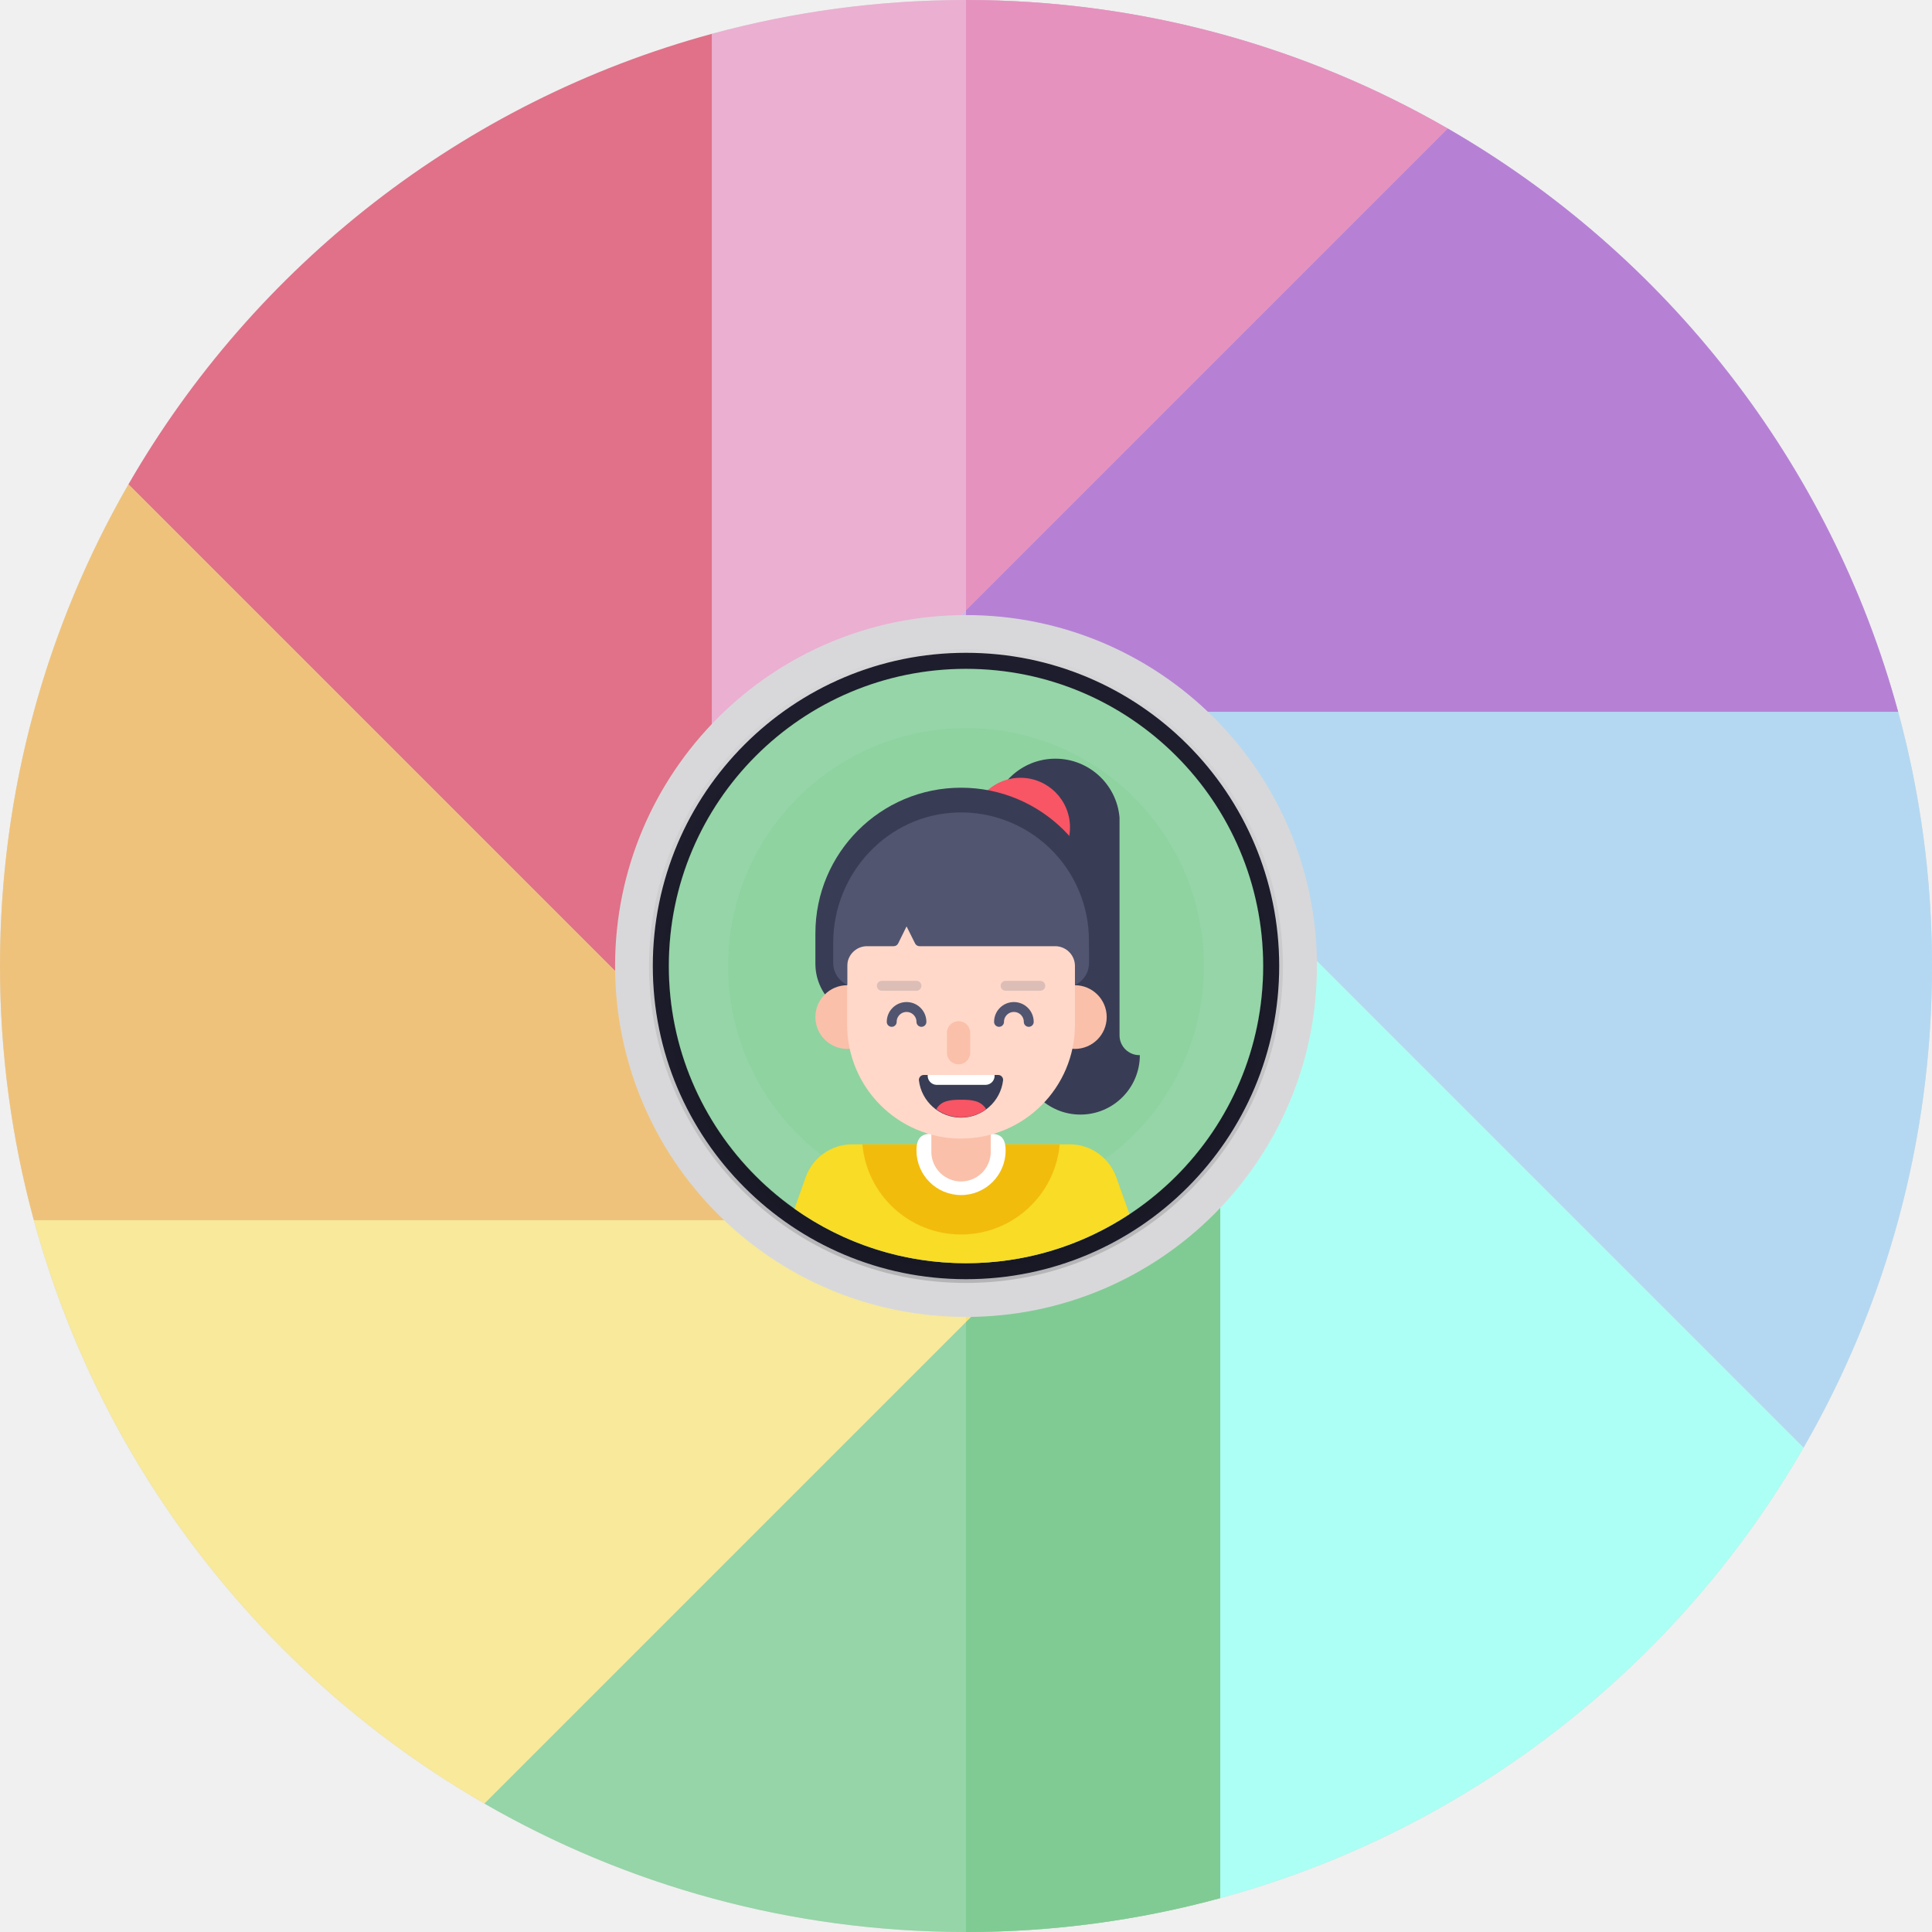
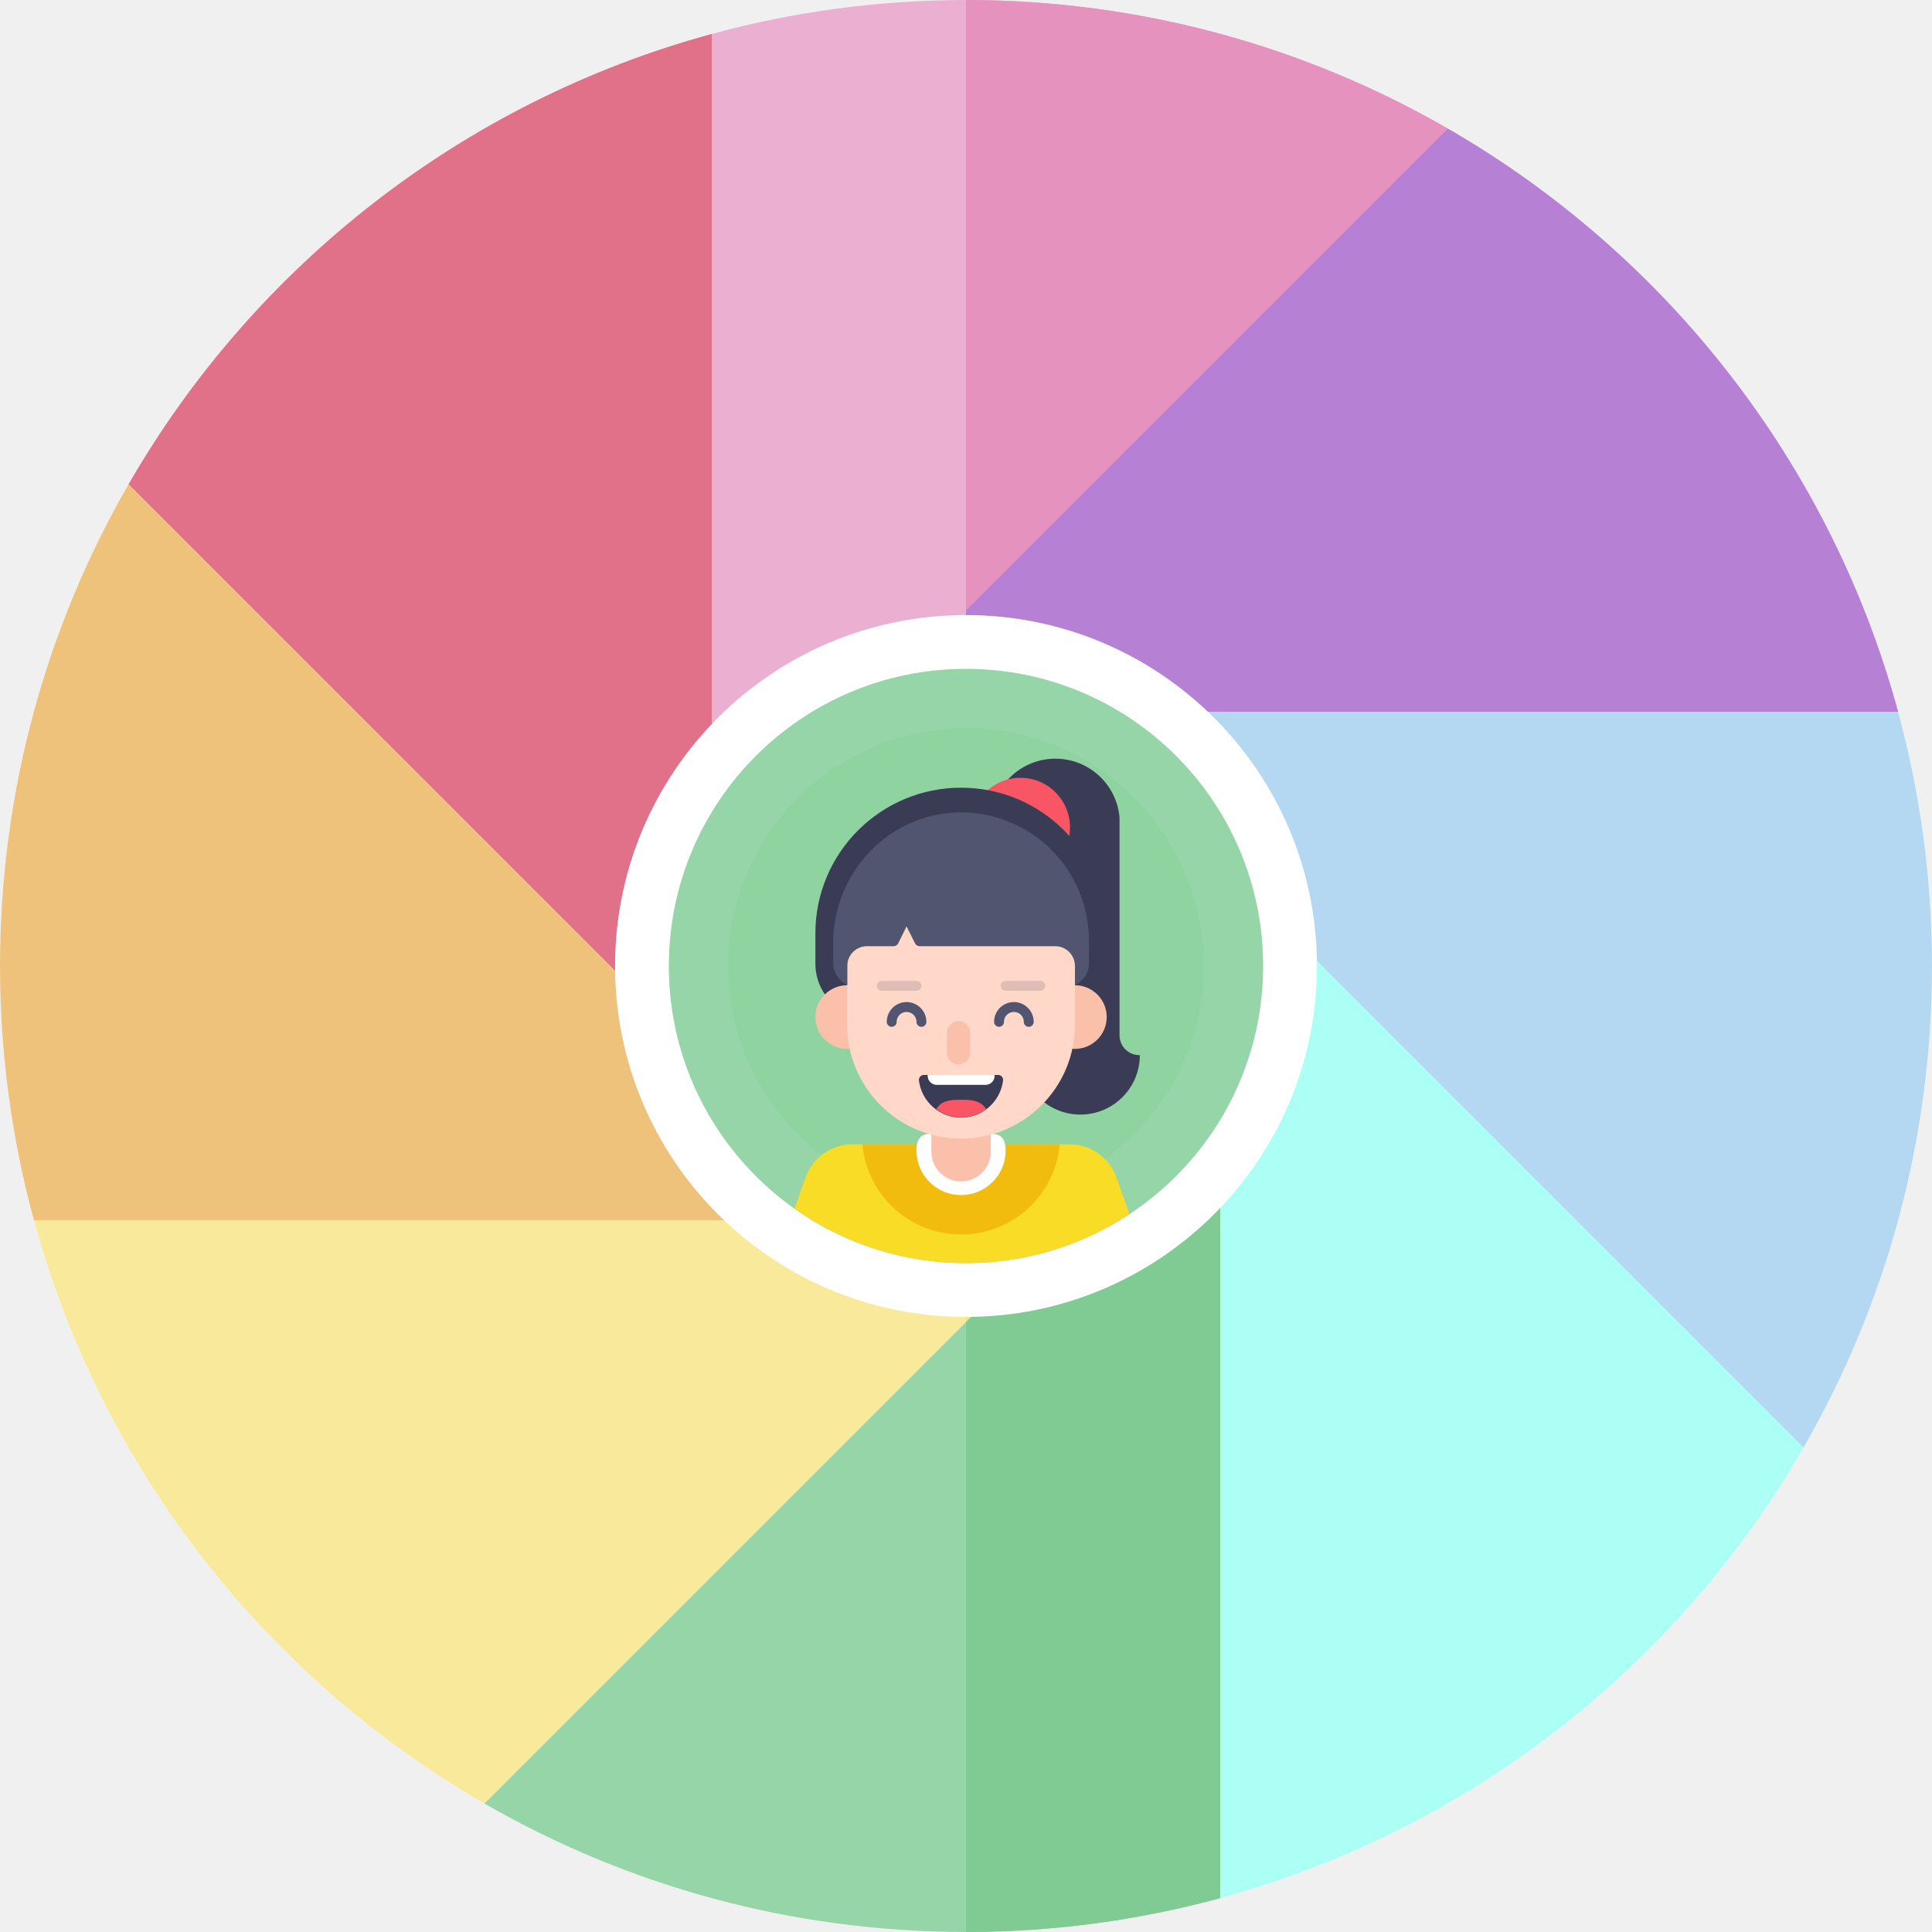
<svg xmlns="http://www.w3.org/2000/svg" viewBox="0 0 512 512" role="img" aria-labelledby="title desc">
  <defs>
    <clipPath id="avatar-clip">
      <circle cx="256" cy="256" r="84" />
    </clipPath>
-     <filter id="soft-shadow" x="-18%" y="-18%" width="136%" height="145%" color-interpolation-filters="sRGB">
-       <feDropShadow dx="0" dy="10" stdDeviation="10" flood-color="#000000" flood-opacity="0.24" />
-     </filter>
  </defs>
-   <path d="M256 0C114.615 0 0 114.615 0 256S114.615 512 256 512S512 397.385 512 256S397.385 0 256 0ZM256 336.842C211.352 336.842 175.158 300.648 175.158 256S211.352 175.158 256 175.158S336.842 211.352 336.842 256S300.648 336.842 256 336.842Z" fill="#d8d8da" />
+   <path d="M256 0C114.615 0 0 114.615 0 256S114.615 512 256 512S512 397.385 512 256S397.385 0 256 0ZM256 336.842C211.352 336.842 175.158 300.648 175.158 256S211.352 175.158 256 175.158S336.842 211.352 336.842 256S300.648 336.842 256 336.842Z" fill="#ffffff" />
  <path d="M282.947 188.632H503.023C485.09 122.726 441.507 67.394 383.64 34.044L229.053 188.632H282.947Z" fill="#d4b6e6" />
  <path d="M229.053 188.632L383.639 34.044C346.068 12.39 302.482 0 256 0C232.681 0 210.101 3.135 188.632 8.978V229.053L229.053 188.632Z" fill="#ebafd1" />
  <path d="M188.632 229.053V8.978C122.726 26.91 67.394 70.493 34.045 128.36L188.631 282.948V229.053Z" fill="#e07188" />
  <path d="M503.024 188.632H282.947V188.633H283.905L323.368 229.053L477.955 383.64C499.611 346.068 512 302.482 512 256C512 232.681 508.865 210.099 503.024 188.632Z" fill="#b4d8f1" />
  <path d="M323.368 282.947V503.022C389.273 485.09 444.606 441.505 477.954 383.64L323.368 229.053V282.947Z" fill="#acfff4" />
  <path d="M282.947 323.368L128.361 477.956C165.932 499.61 209.518 512 256 512C279.319 512 301.899 508.865 323.368 503.023V282.947L282.947 323.368Z" fill="#95d5a7" />
  <path d="M229.053 323.368H8.976C26.91 389.274 70.493 444.606 128.36 477.956L282.948 323.368H229.053Z" fill="#f8e99b" />
  <path d="M188.632 282.947L34.045 128.36C12.389 165.932 0 209.518 0 256C0 279.319 3.135 301.901 8.976 323.368H229.052L188.632 282.947Z" fill="#efc27b" />
  <path d="M503.024 188.632C485.09 122.726 441.507 67.394 383.64 34.044L256 161.684V188.631H282.947H503.024Z" fill="#b681d5" />
  <path d="M383.639 34.044C346.068 12.39 302.482 0 256 0V161.684L383.639 34.044Z" fill="#e592bf" />
  <path d="M256 350.316V512C279.319 512 301.899 508.865 323.368 503.023V282.947L282.947 323.368L256 350.316Z" fill="#80cb93" />
  <polygon points="282.947 323.368 256 323.368 256 350.316" fill="#f6e27d" />
-   <circle cx="256" cy="256" r="88" fill="#1e1e2e" stroke="#d8d8da" stroke-width="10" />
-   <g clip-path="url(#avatar-clip)" filter="url(#soft-shadow)">
+   <circle cx="256" cy="256" r="88" fill="#ffffff" stroke="#ffffff" stroke-width="10" />
+   <g clip-path="url(#avatar-clip)">
    <svg x="172" y="172" width="168" height="168" viewBox="0 0 128 128" preserveAspectRatio="xMidYMid meet" aria-hidden="true">
      <defs>
        <style>
          .cls-1 {
            fill: #95d5a7;
          }
          .cls-2 {
            fill: #80cb93;
            opacity: 0.3;
          }
          .cls-3 {
            fill: #393c54;
          }
          .cls-4 {
            fill: #f85565;
          }
          .cls-5 {
            fill: #fbc0aa;
          }
          .cls-6 {
            fill: #f8dc25;
          }
          .cls-7 {
            fill: #f2bc0f;
          }
          .cls-8 {
            fill: #ffffff;
          }
          .cls-11,
          .cls-13,
          .cls-14,
          .cls-15,
          .cls-9 {
            fill: none;
            stroke-linecap: round;
          }
          .cls-14,
          .cls-9 {
            stroke: #fbc0aa;
          }
          .cls-13,
          .cls-14,
          .cls-15,
          .cls-9 {
            stroke-linejoin: round;
          }
          .cls-9 {
            stroke-width: 12px;
          }
          .cls-10 {
            fill: #ffd8c9;
          }
          .cls-11 {
            stroke: #ffffff;
            stroke-miterlimit: 10;
            stroke-width: 3.68px;
            opacity: 0.1;
          }
          .cls-12 {
            fill: #515570;
          }
          .cls-13,
          .cls-15 {
            stroke: #515570;
            stroke-width: 2px;
          }
          .cls-14 {
            stroke-width: 4.71px;
          }
          .cls-15 {
            opacity: 0.2;
          }
        </style>
      </defs>
      <circle class="cls-1" cx="64" cy="64" r="60" />
      <circle class="cls-2" cx="64" cy="64" r="48" />
      <path class="cls-3" d="M99,82a4,4,0,0,1-4-4V34h0a13,13,0,0,0-25.9,0h0l6,48a12,12,0,0,0,24,0Z" />
      <circle class="cls-4" cx="75" cy="36" r="10" />
      <path class="cls-3" d="M63,28h0A29.41,29.41,0,0,1,92.41,57.41v6.12A10.94,10.94,0,0,1,81.47,74.47H44.53A10.94,10.94,0,0,1,33.59,63.53V57.41A29.41,29.41,0,0,1,63,28Z" />
      <circle class="cls-5" cx="85.98" cy="74.31" r="6.43" />
      <path class="cls-6" d="M64,124a59.62,59.62,0,0,0,33-9.92l-2.66-7.44A10,10,0,0,0,85,100H41.05a10,10,0,0,0-9.42,6.64L29.36,113A59.74,59.74,0,0,0,64,124Z" />
      <path class="cls-7" d="M82.92,100H43.08a20,20,0,0,0,39.84,0Z" />
      <path class="cls-8" d="M72,101.25a9,9,0,0,1-18,0c0-5,4-3,9-3S72,96.28,72,101.25Z" />
      <line class="cls-9" x1="63" x2="63" y1="87.75" y2="101.5" />
      <circle class="cls-5" cx="40.02" cy="74.31" r="6.43" />
      <path class="cls-10" d="M63,98.84a23,23,0,0,1-23-23V60.76a23,23,0,0,1,46,0V75.87A23,23,0,0,1,63,98.84Z" />
      <path class="cls-11" d="M44.82,51A19.9,19.9,0,0,1,62.4,38.54" />
      <path class="cls-12" d="M88.82,58.82A25.82,25.82,0,0,0,62.27,33c-14.06.39-25.09,12.28-25.09,26.35v4a4.83,4.83,0,0,0,1.48,3.51,5.93,5.93,0,0,0,1.36,1V64a4,4,0,0,1,4-4h5.38a1,1,0,0,0,.9-.55L52,56l1.72,3.45a1,1,0,0,0,.9.55H82a4,4,0,0,1,4,4v3.89a5.93,5.93,0,0,0,1.36-1,4.83,4.83,0,0,0,1.48-3.51Z" />
      <path class="cls-13" d="M70.67,75.28a3,3,0,0,1,6,0" />
      <line class="cls-14" x1="62.5" x2="62.5" y1="77.5" y2="81.5" />
      <line class="cls-15" x1="72" x2="79" y1="68" y2="68" />
      <path class="cls-13" d="M55,75.28a3,3,0,0,0-6,0" />
      <line class="cls-15" x1="54" x2="47" y1="68" y2="68" />
      <path class="cls-3" d="M70.55,86a1,1,0,0,1,.94,1.07,8.56,8.56,0,0,1-17,0A1,1,0,0,1,55.45,86Z" />
      <path class="cls-4" d="M58,92.91a8.52,8.52,0,0,0,10.08,0C67,91.16,65.17,91,63,91S59,91.16,58,92.91Z" />
      <path class="cls-8" d="M68,88H58a1.84,1.84,0,0,1-1.73-2H69.77A1.84,1.84,0,0,1,68,88Z" />
    </svg>
  </g>
</svg>
